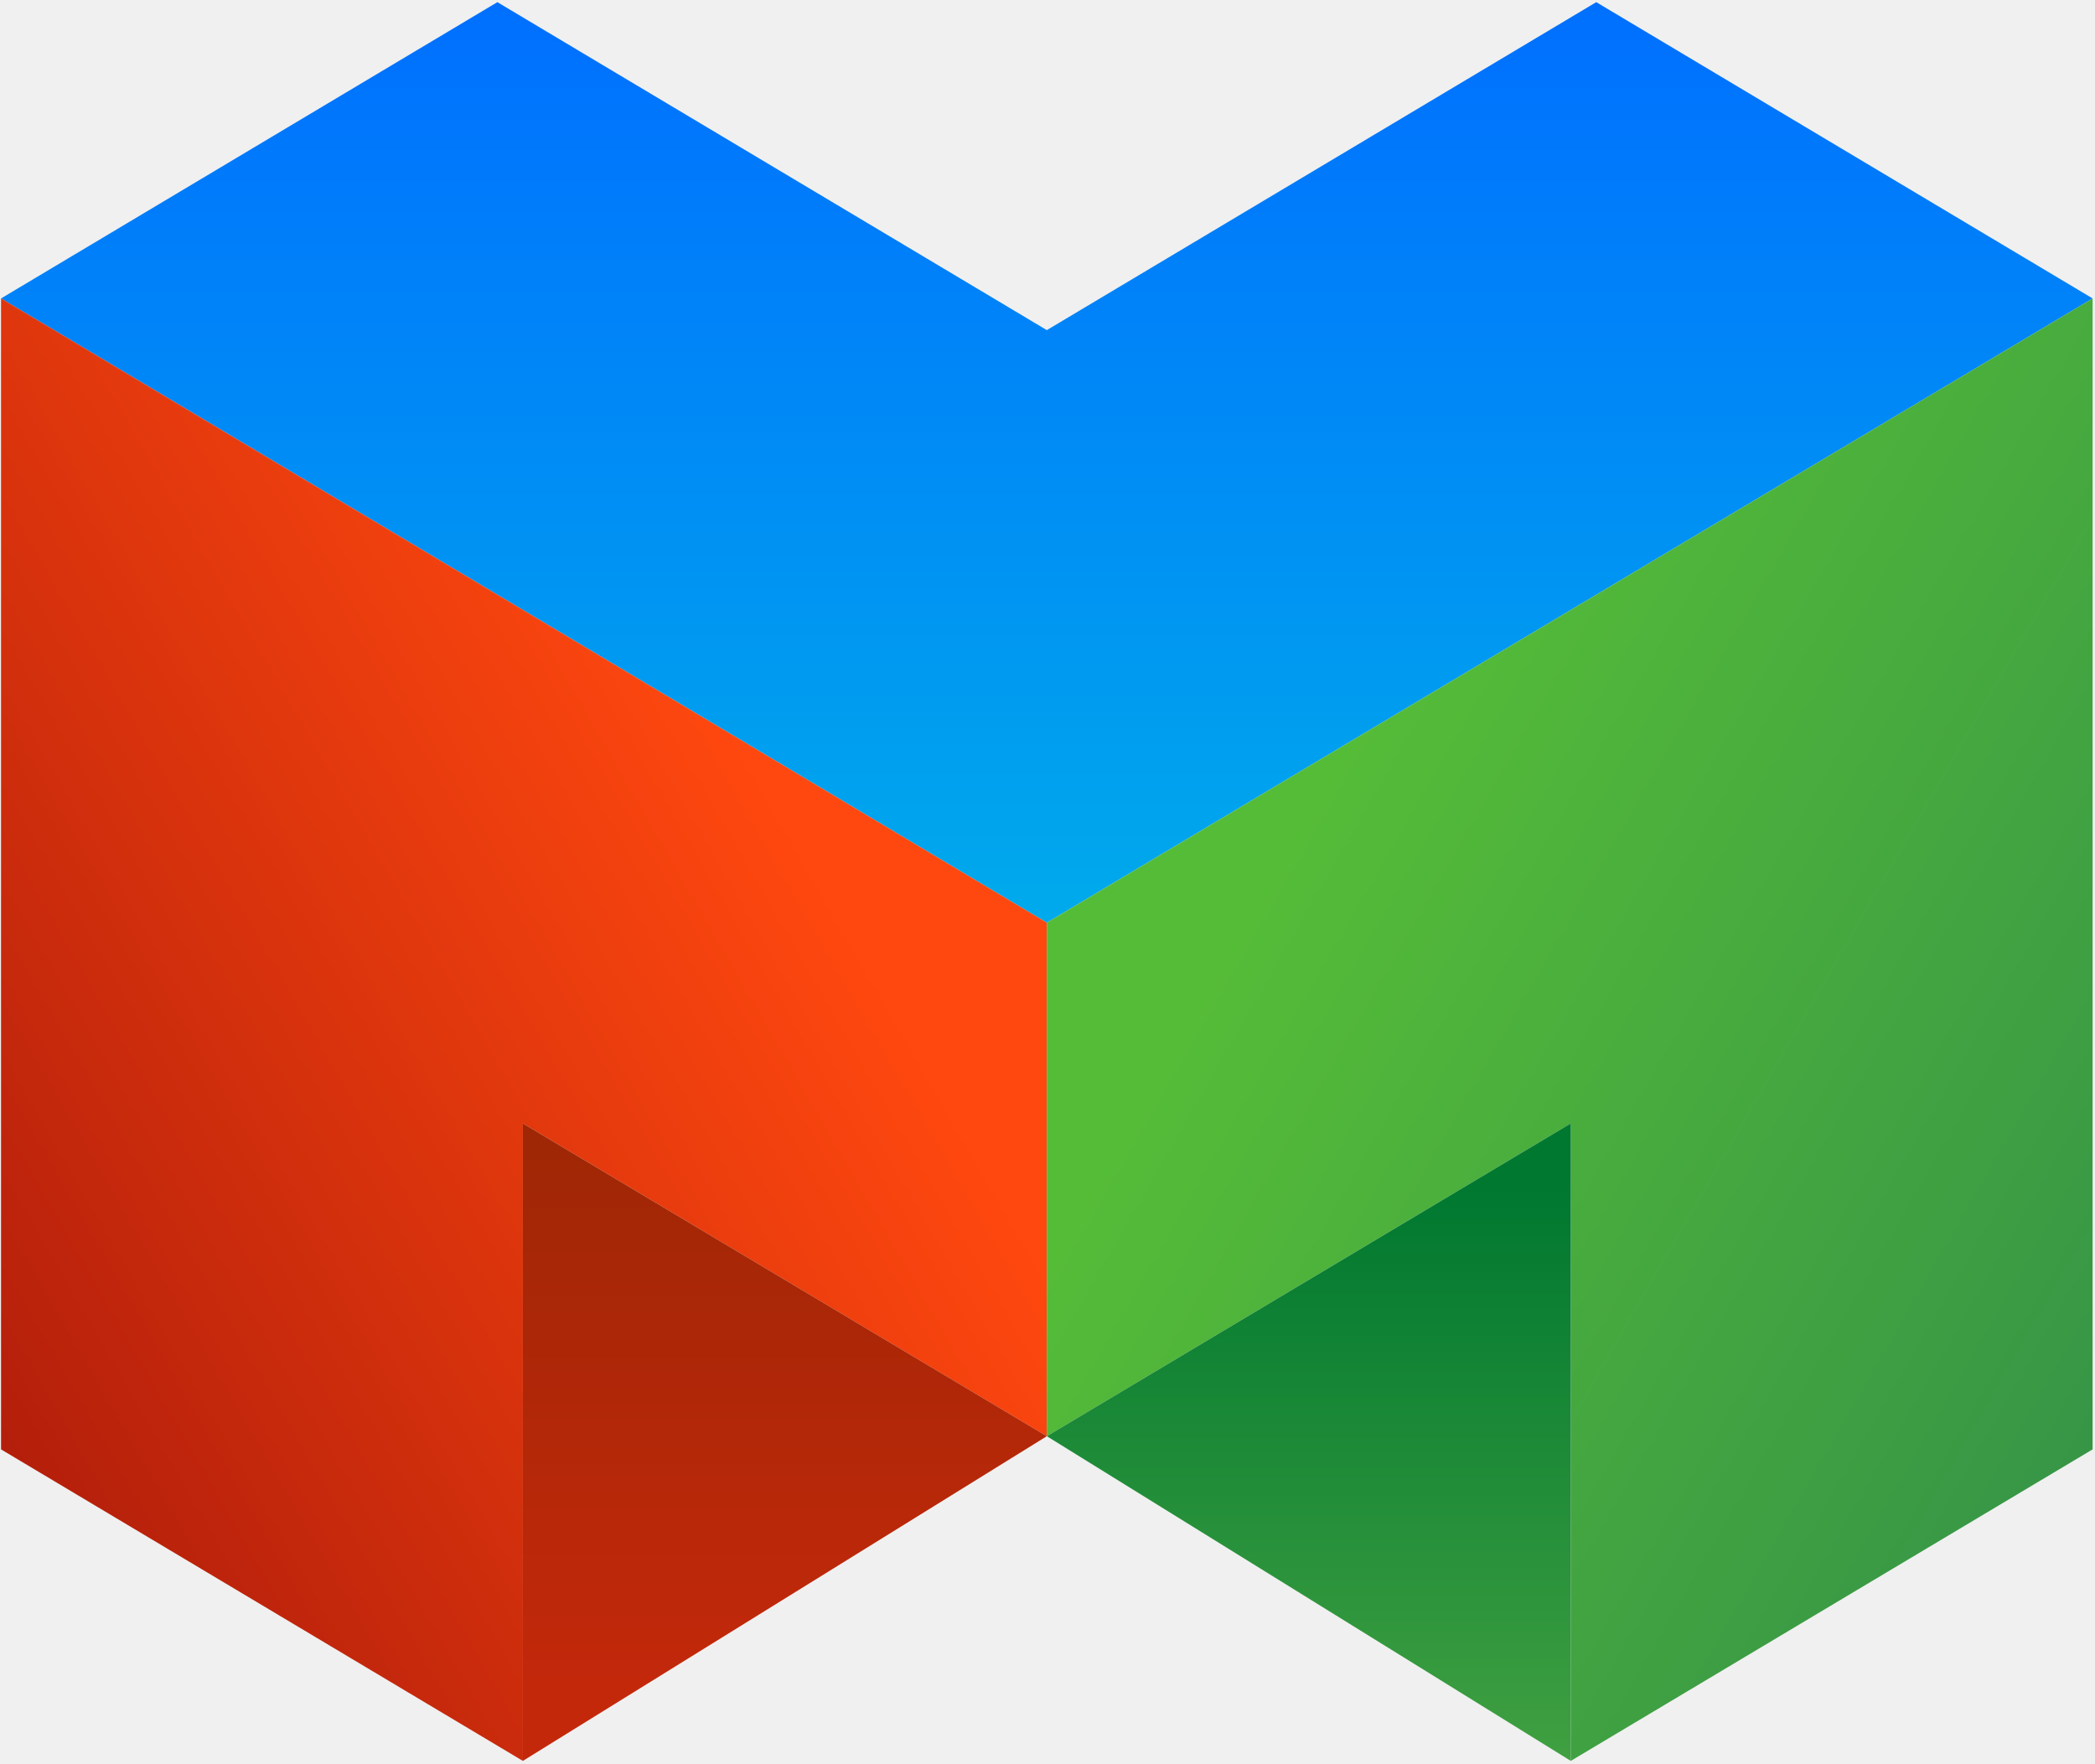
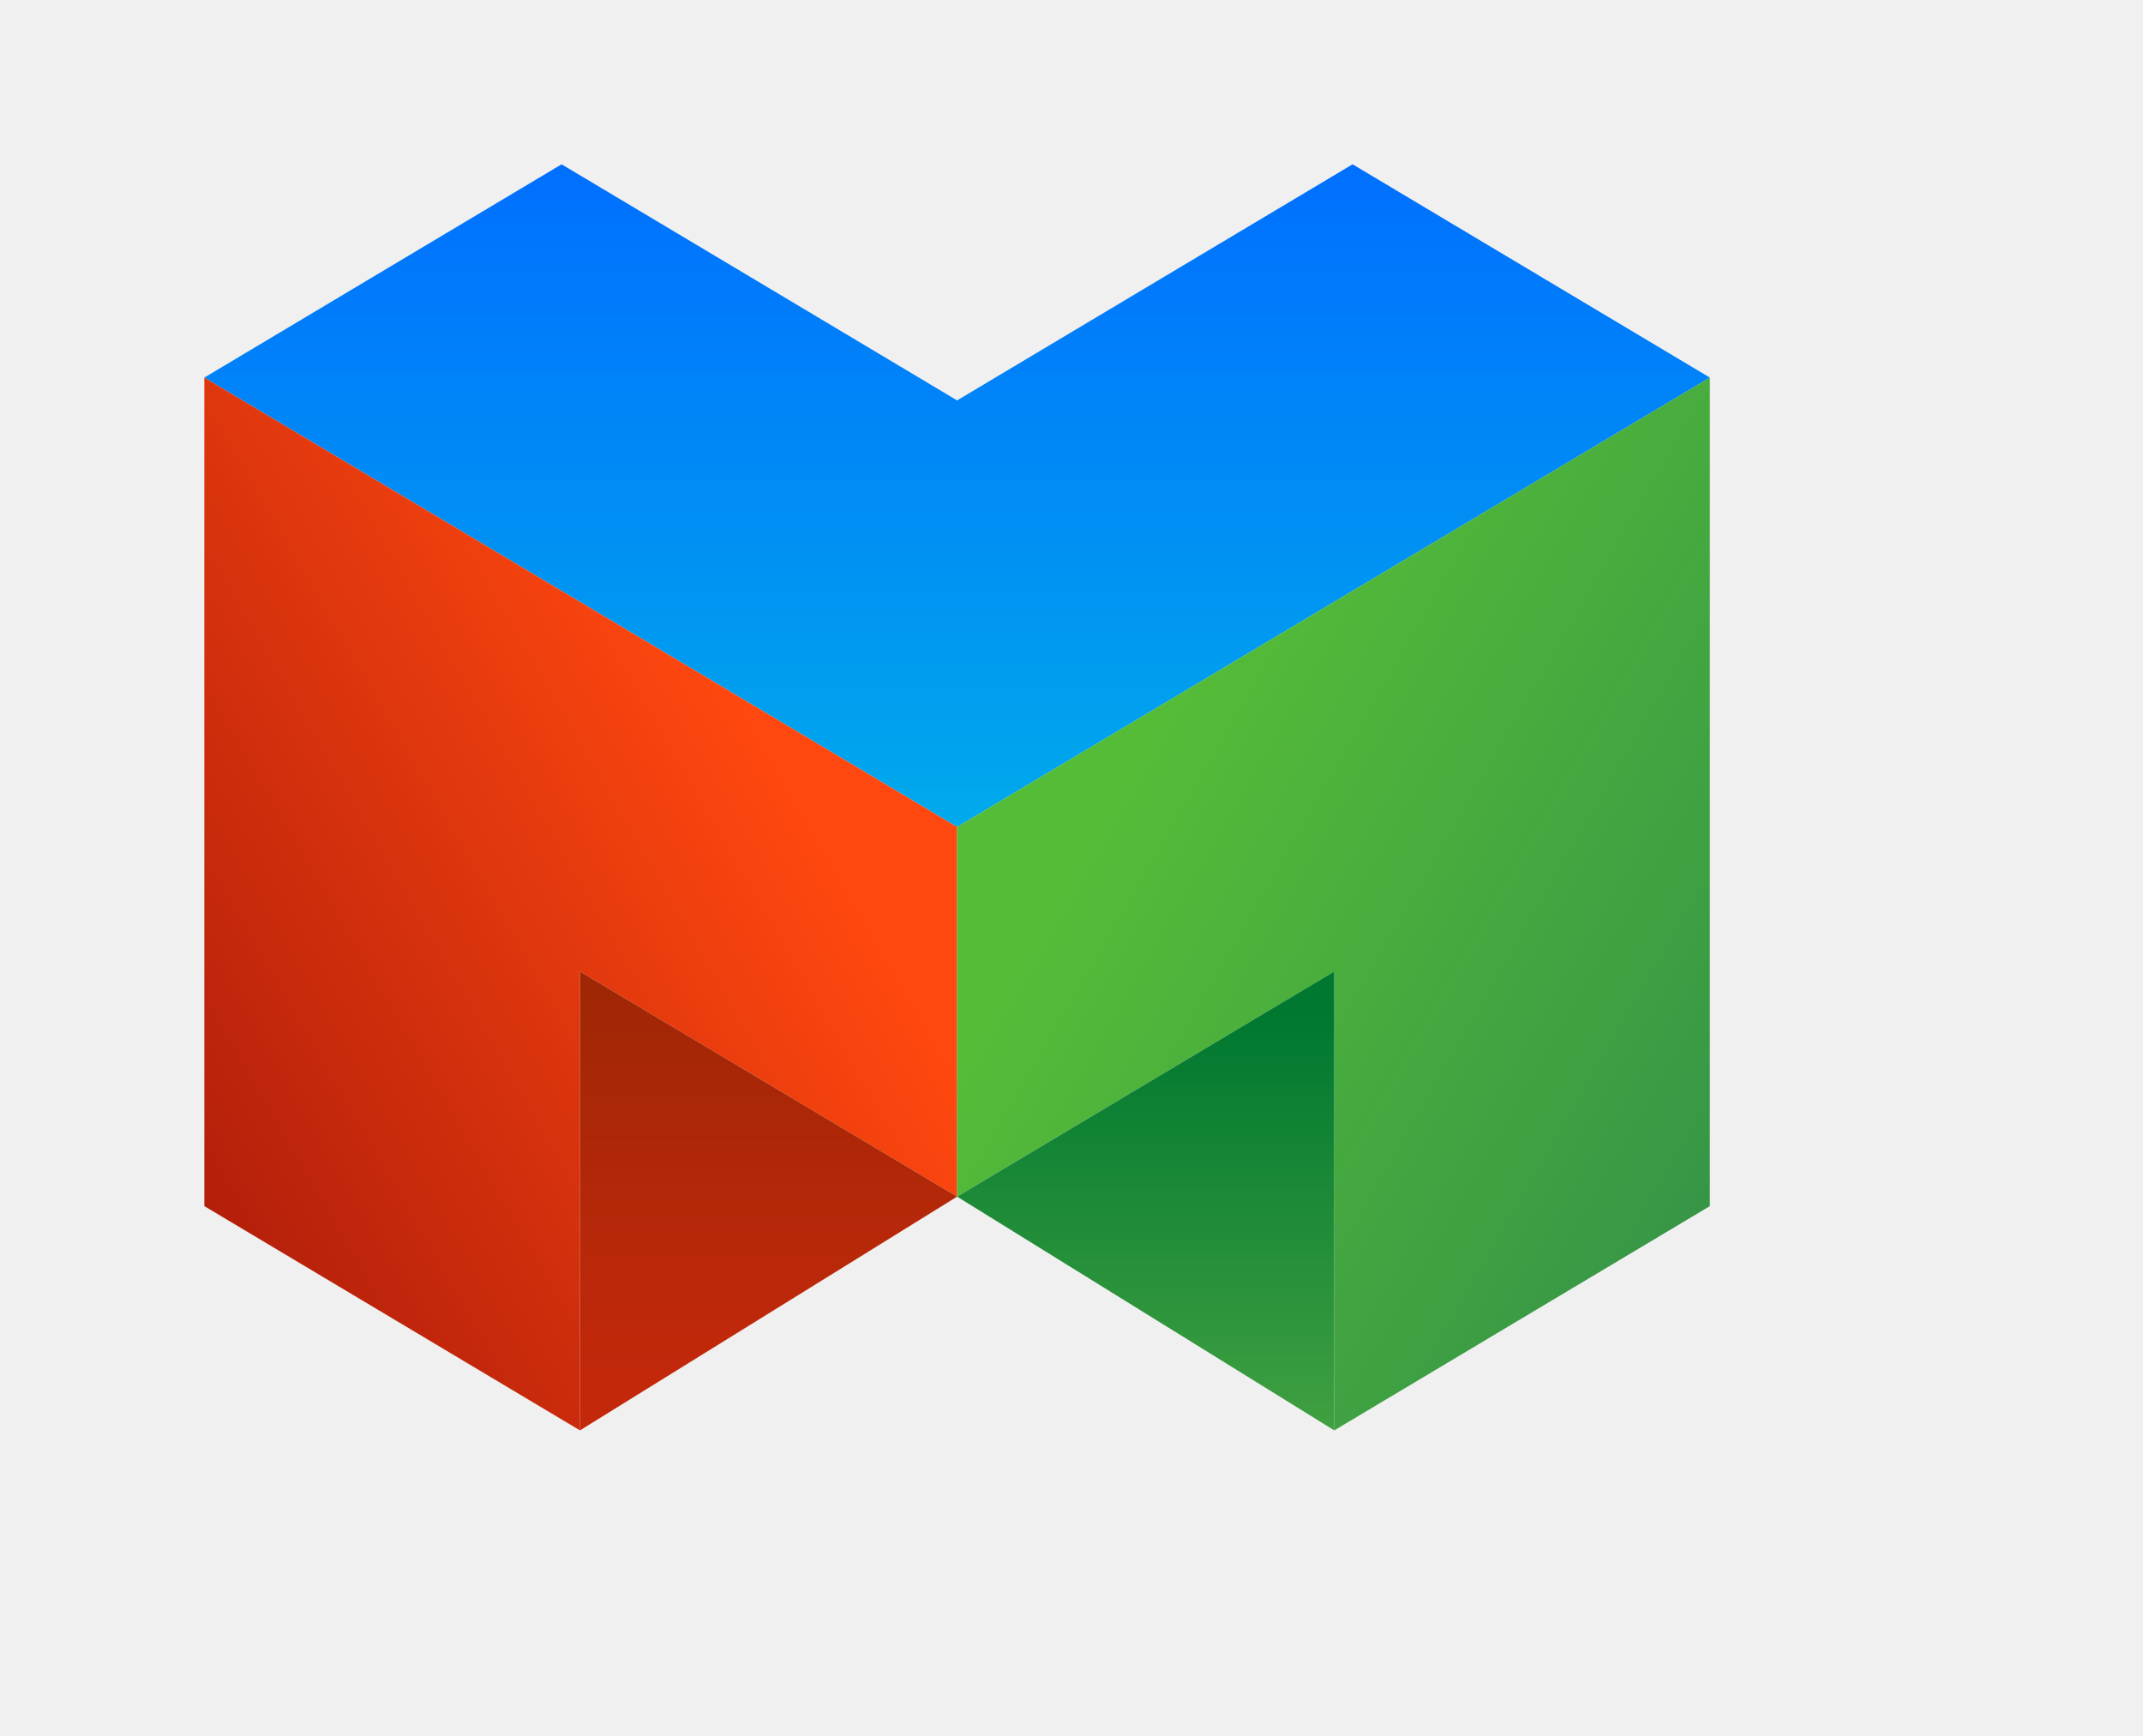
- <svg xmlns="http://www.w3.org/2000/svg" width="139" height="117" viewBox="0 0 139 117" fill="none">
+ <svg xmlns="http://www.w3.org/2000/svg" width="100" height="81" viewBox="0 -15 160 160" fill="none">
  <g clip-path="url(#clip0_0_1)">
    <path d="M69.455 21.903L33 0.143L0.069 19.8L69.455 61.219L138.841 19.8L105.909 0.143L69.455 21.903Z" fill="url(#paint0_linear_0_1)" />
    <path d="M34.692 74.537L69.455 95.289V61.219L0.069 19.8V96.164L34.692 116.832V74.537Z" fill="url(#paint1_linear_0_1)" />
    <path d="M104.219 74.537L69.455 95.289V61.219L138.841 19.8V96.164L104.219 116.832V74.537Z" fill="url(#paint2_linear_0_1)" />
    <path d="M69.455 95.289L34.692 116.832V74.537L69.455 95.289Z" fill="url(#paint3_linear_0_1)" />
    <path d="M69.455 95.289L104.219 116.832V74.537L69.455 95.289Z" fill="url(#paint4_linear_0_1)" />
  </g>
  <defs>
    <linearGradient id="paint0_linear_0_1" x1="69.455" y1="61.218" x2="69.455" y2="0.142" gradientUnits="userSpaceOnUse">
      <stop stop-color="#00AAEB" />
      <stop offset="1" stop-color="#006FFF" />
    </linearGradient>
    <linearGradient id="paint1_linear_0_1" x1="-7.219" y1="82.518" x2="55.998" y2="46.02" gradientUnits="userSpaceOnUse">
      <stop stop-color="#B41F0B" />
      <stop offset="0.901" stop-color="#FF480F" />
      <stop offset="1" stop-color="#FF480F" />
    </linearGradient>
    <linearGradient id="paint2_linear_0_1" x1="146.129" y1="82.518" x2="82.912" y2="46.02" gradientUnits="userSpaceOnUse">
      <stop stop-color="#379646" />
      <stop offset="0.901" stop-color="#55BC38" />
      <stop offset="1" stop-color="#55BC38" />
    </linearGradient>
    <linearGradient id="paint3_linear_0_1" x1="52.073" y1="74.537" x2="52.073" y2="116.832" gradientUnits="userSpaceOnUse">
      <stop stop-color="#9E2705" />
      <stop offset="0.901" stop-color="#C4280B" />
      <stop offset="1" stop-color="#C4280B" />
    </linearGradient>
    <linearGradient id="paint4_linear_0_1" x1="86.837" y1="116.832" x2="86.837" y2="74.537" gradientUnits="userSpaceOnUse">
      <stop stop-color="#40A041" />
      <stop offset="0.901" stop-color="#007830" />
      <stop offset="1" stop-color="#007830" />
    </linearGradient>
    <clipPath id="clip0_0_1">
      <rect width="139" height="117" fill="white" />
    </clipPath>
  </defs>
</svg>
